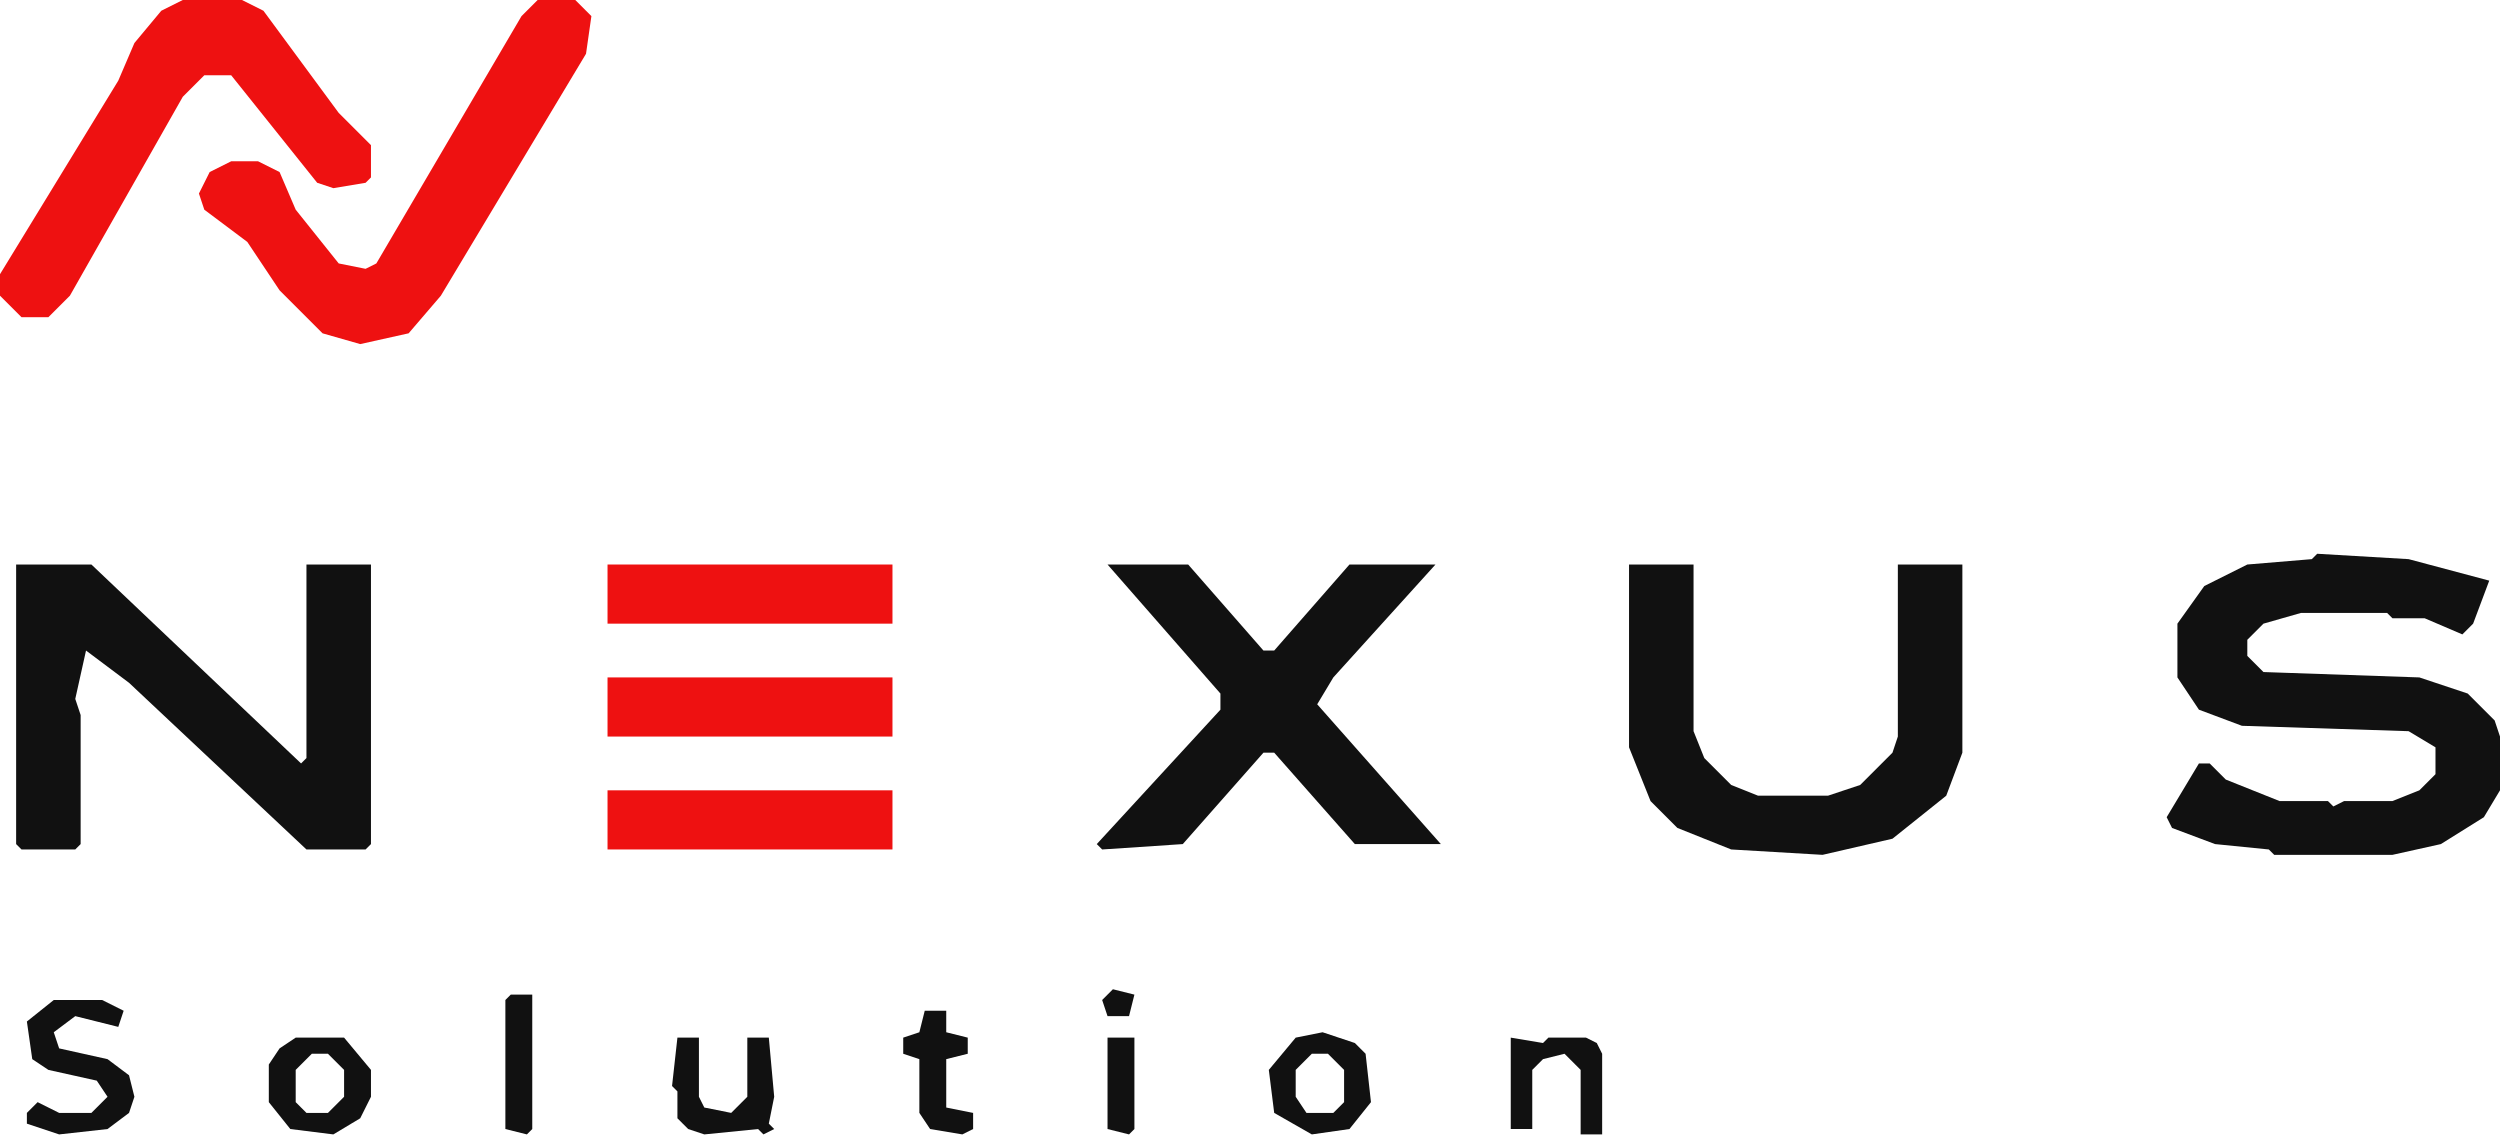
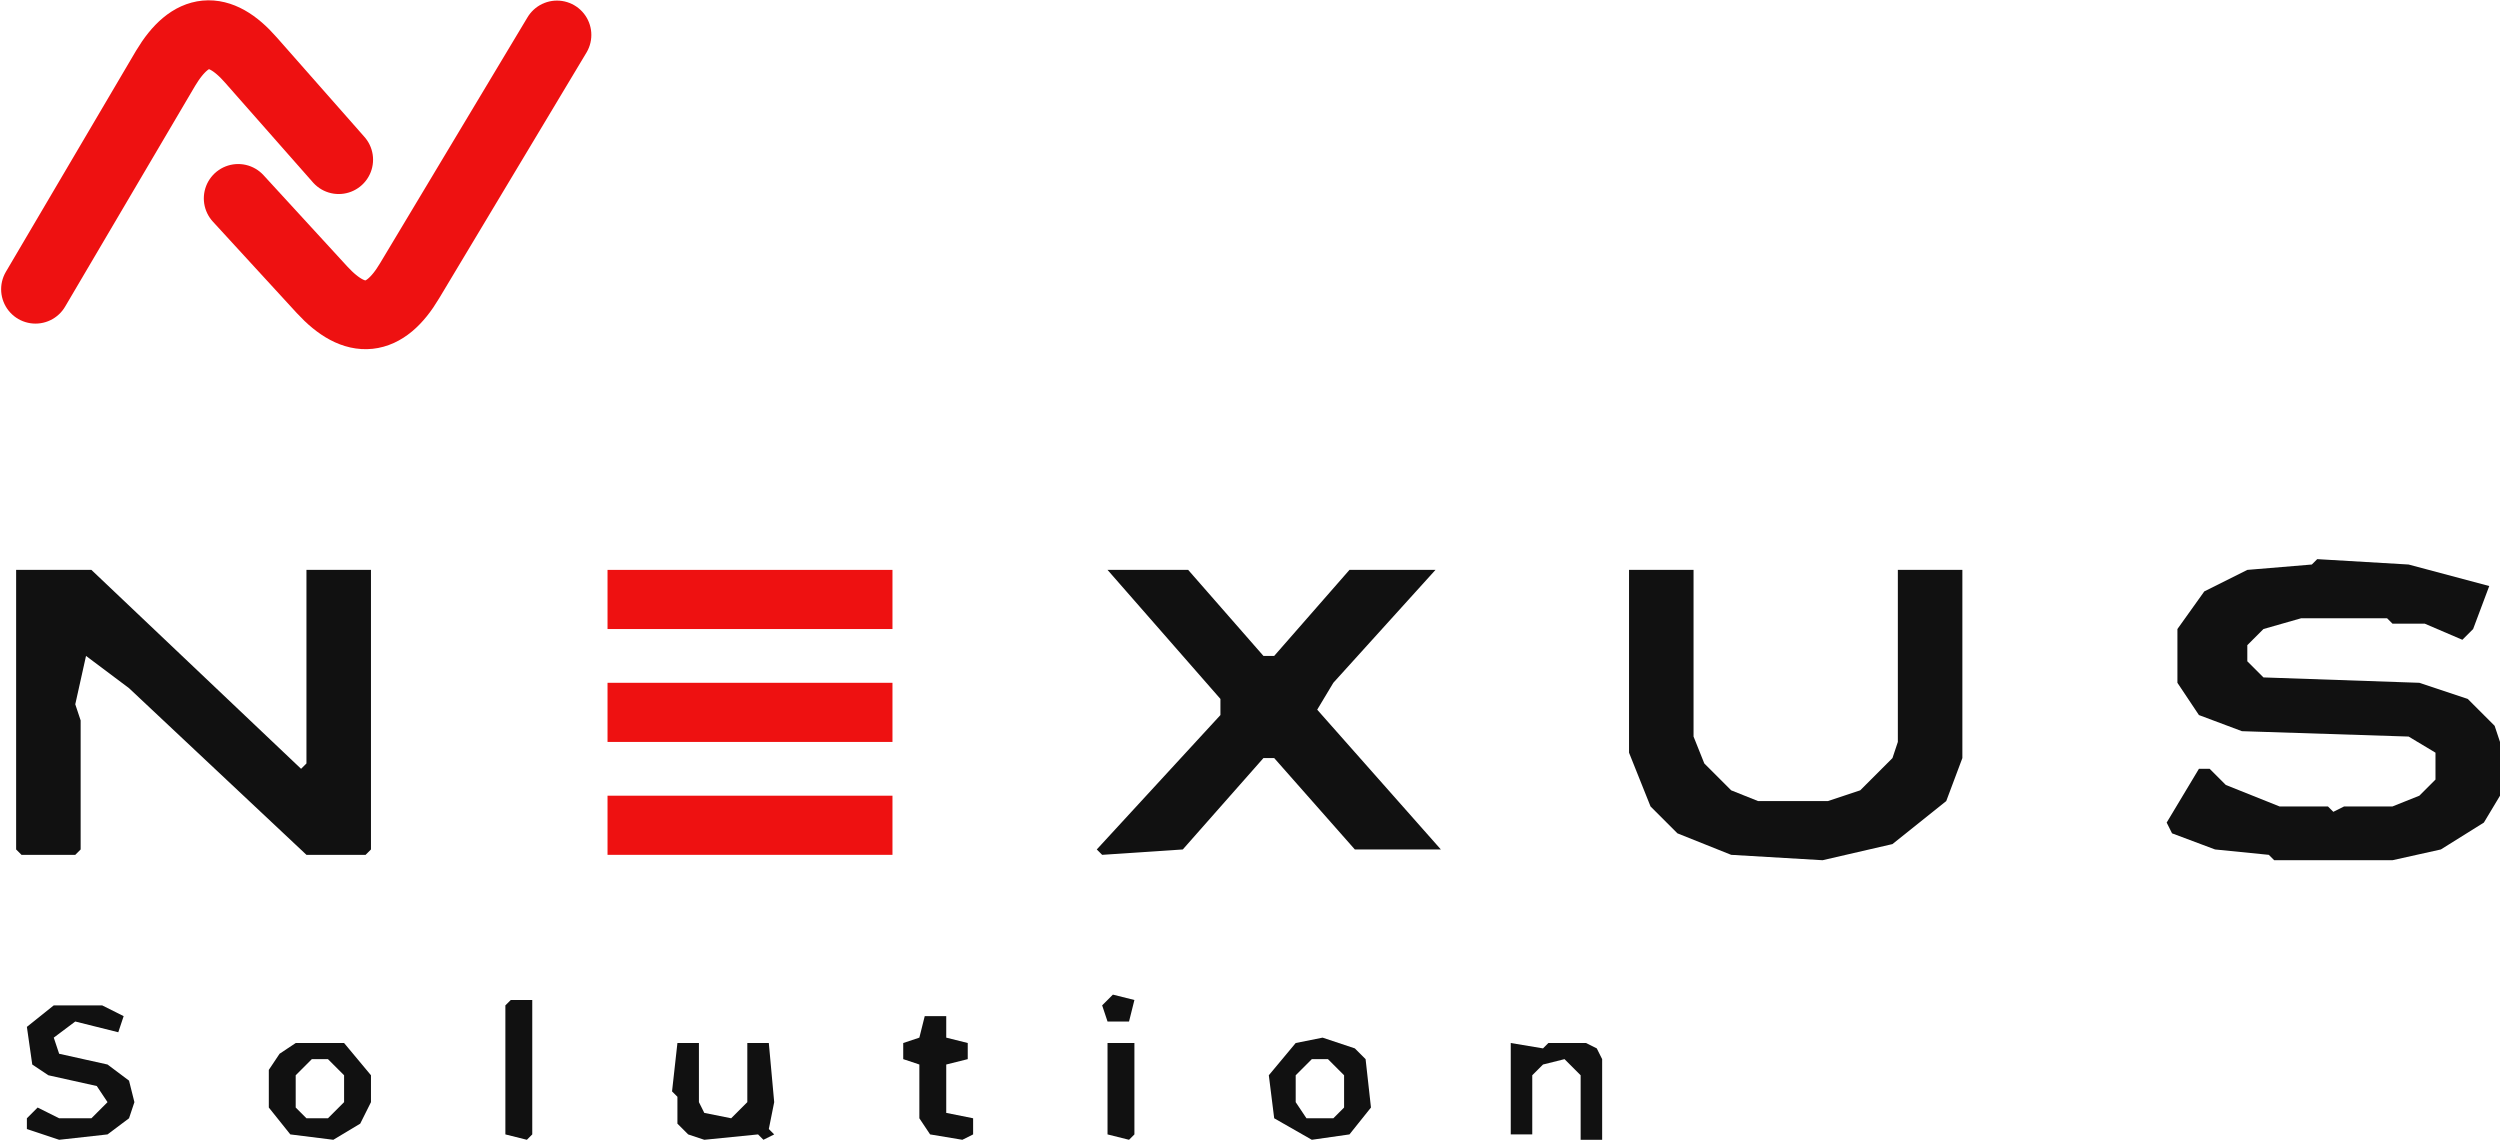
- <svg xmlns="http://www.w3.org/2000/svg" viewBox="19 42 465 211" role="img" aria-label="Nexus Solution">
-   <path fill="#EE1111" fill-rule="evenodd" d="M 126.0 42.0 L 119.0 42.0 L 116.0 45.0 L 89.0 91.0 L 87.0 92.0 L 82.0 91.0 L 74.0 81.0 L 71.0 74.0 L 67.0 72.0 L 62.0 72.0 L 58.0 74.0 L 56.0 78.0 L 57.0 81.0 L 65.0 87.0 L 71.0 96.0 L 79.0 104.0 L 86.0 106.0 L 95.0 104.0 L 101.0 97.0 L 128.0 52.0 L 129.0 45.0 Z M 88.0 69.0 L 82.0 63.0 L 68.0 44.0 L 64.0 42.0 L 53.0 42.0 L 49.0 44.0 L 44.0 50.0 L 41.0 57.0 L 19.0 93.0 L 19.0 97.0 L 23.0 101.0 L 28.0 101.0 L 32.0 97.0 L 53.0 60.0 L 57.0 56.0 L 62.0 56.0 L 78.0 76.0 L 81.0 77.0 L 87.0 76.0 L 88.0 75.0 Z" />
+ <svg xmlns="http://www.w3.org/2000/svg" viewBox="19 41 465 212" role="img" aria-label="Nexus Solution">
+   <g fill="none" stroke="#EE1111" stroke-width="12.78" stroke-linecap="round" stroke-linejoin="round">
+     <path d="M25.6 94.8 L49.8 53.7 Q56.8 42 65.7 52.2 L82 70.7" />
+     <path d="M63.3 77.9 L78.9 94.9 Q88.2 105 95.2 93.2 L122.6 47.5" />
+   </g>
  <path fill="#111111" fill-rule="evenodd" d="M 300.0 235.0 L 300.0 252.0 L 304.0 252.0 L 304.0 241.0 L 306.0 239.0 L 310.0 238.0 L 313.0 241.0 L 313.0 253.0 L 317.0 253.0 L 317.0 238.0 L 316.0 236.0 L 314.0 235.0 L 307.0 235.0 L 306.0 236.0 Z M 225.0 235.0 L 225.0 252.0 L 229.0 253.0 L 230.0 252.0 L 230.0 235.0 Z M 145.0 235.0 L 144.0 244.0 L 145.0 245.0 L 145.0 250.0 L 147.0 252.0 L 150.0 253.0 L 160.0 252.0 L 161.0 253.0 L 163.0 252.0 L 162.0 251.0 L 163.0 246.0 L 162.0 235.0 L 158.0 235.0 L 158.0 246.0 L 155.0 249.0 L 150.0 248.0 L 149.0 246.0 L 149.0 235.0 Z M 71.0 237.0 L 69.0 240.0 L 69.0 247.0 L 73.0 252.0 L 81.0 253.0 L 86.0 250.0 L 88.0 246.0 L 88.0 241.0 L 83.0 235.0 L 74.0 235.0 Z M 77.0 238.0 L 80.0 238.0 L 83.0 241.0 L 83.0 246.0 L 80.0 249.0 L 76.0 249.0 L 74.0 247.0 L 74.0 241.0 Z M 265.0 234.0 L 260.0 235.0 L 255.0 241.0 L 256.0 249.0 L 263.0 253.0 L 270.0 252.0 L 274.0 247.0 L 273.0 238.0 L 271.0 236.0 Z M 263.0 238.0 L 266.0 238.0 L 269.0 241.0 L 269.0 247.0 L 267.0 249.0 L 262.0 249.0 L 260.0 246.0 L 260.0 241.0 Z M 191.0 230.0 L 190.0 234.0 L 187.0 235.0 L 187.0 238.0 L 190.0 239.0 L 190.0 249.0 L 192.0 252.0 L 198.0 253.0 L 200.0 252.0 L 200.0 249.0 L 195.0 248.0 L 195.0 239.0 L 199.0 238.0 L 199.0 235.0 L 195.0 234.0 L 195.0 230.0 Z M 29.0 228.0 L 24.0 232.0 L 25.0 239.0 L 28.0 241.0 L 37.0 243.0 L 39.0 246.0 L 36.0 249.0 L 30.0 249.0 L 26.0 247.0 L 24.0 249.0 L 24.0 251.0 L 30.0 253.0 L 39.0 252.0 L 43.0 249.0 L 44.0 246.0 L 43.0 242.0 L 39.0 239.0 L 30.0 237.0 L 29.0 234.0 L 33.0 231.0 L 41.0 233.0 L 42.0 230.0 L 38.0 228.0 Z M 114.0 227.0 L 113.0 228.0 L 113.0 252.0 L 117.0 253.0 L 118.0 252.0 L 118.0 227.0 Z M 226.0 226.0 L 224.0 228.0 L 225.0 231.0 L 229.0 231.0 L 230.0 227.0 Z M 322.0 147.0 L 322.0 181.0 L 326.0 191.0 L 331.0 196.0 L 341.0 200.0 L 358.0 201.0 L 371.0 198.0 L 381.0 190.0 L 384.0 182.0 L 384.0 147.0 L 372.0 147.0 L 372.0 179.0 L 371.0 182.0 L 365.0 188.0 L 359.0 190.0 L 346.0 190.0 L 341.0 188.0 L 336.0 183.0 L 334.0 178.0 L 334.0 147.0 Z M 225.0 147.0 L 246.0 171.0 L 246.0 174.0 L 223.0 199.0 L 224.0 200.0 L 239.0 199.0 L 254.0 182.0 L 256.0 182.0 L 271.0 199.0 L 287.0 199.0 L 264.0 173.0 L 267.0 168.0 L 286.0 147.0 L 270.0 147.0 L 256.0 163.0 L 254.0 163.0 L 240.0 147.0 Z M 22.0 147.0 L 22.0 199.0 L 23.0 200.0 L 33.0 200.0 L 34.0 199.0 L 34.0 175.0 L 33.0 172.0 L 35.0 163.0 L 43.0 169.0 L 76.0 200.0 L 87.0 200.0 L 88.0 199.0 L 88.0 147.0 L 76.0 147.0 L 76.0 183.0 L 75.0 184.0 L 36.0 147.0 Z M 429.0 151.0 L 424.0 158.0 L 424.0 168.0 L 428.0 174.0 L 436.0 177.0 L 467.0 178.0 L 472.0 181.0 L 472.0 186.0 L 469.0 189.0 L 464.0 191.0 L 455.0 191.0 L 453.0 192.0 L 452.0 191.0 L 443.0 191.0 L 433.0 187.0 L 430.0 184.0 L 428.0 184.0 L 422.0 194.0 L 423.0 196.0 L 431.0 199.0 L 441.0 200.0 L 442.0 201.0 L 464.0 201.0 L 473.0 199.0 L 481.0 194.0 L 484.0 189.0 L 484.0 179.0 L 483.0 176.0 L 478.0 171.0 L 469.0 168.0 L 440.0 167.0 L 437.0 164.0 L 437.0 161.0 L 440.0 158.0 L 447.0 156.0 L 463.0 156.0 L 464.0 157.0 L 470.0 157.0 L 477.0 160.0 L 479.0 158.0 L 482.0 150.0 L 467.0 146.0 L 450.0 145.0 L 449.0 146.0 L 437.0 147.0 Z" />
  <g fill="#EE1111">
    <rect x="132" y="147" width="53" height="11" />
    <rect x="132" y="168" width="53" height="11" />
    <rect x="132" y="189" width="53" height="11" />
  </g>
</svg>
